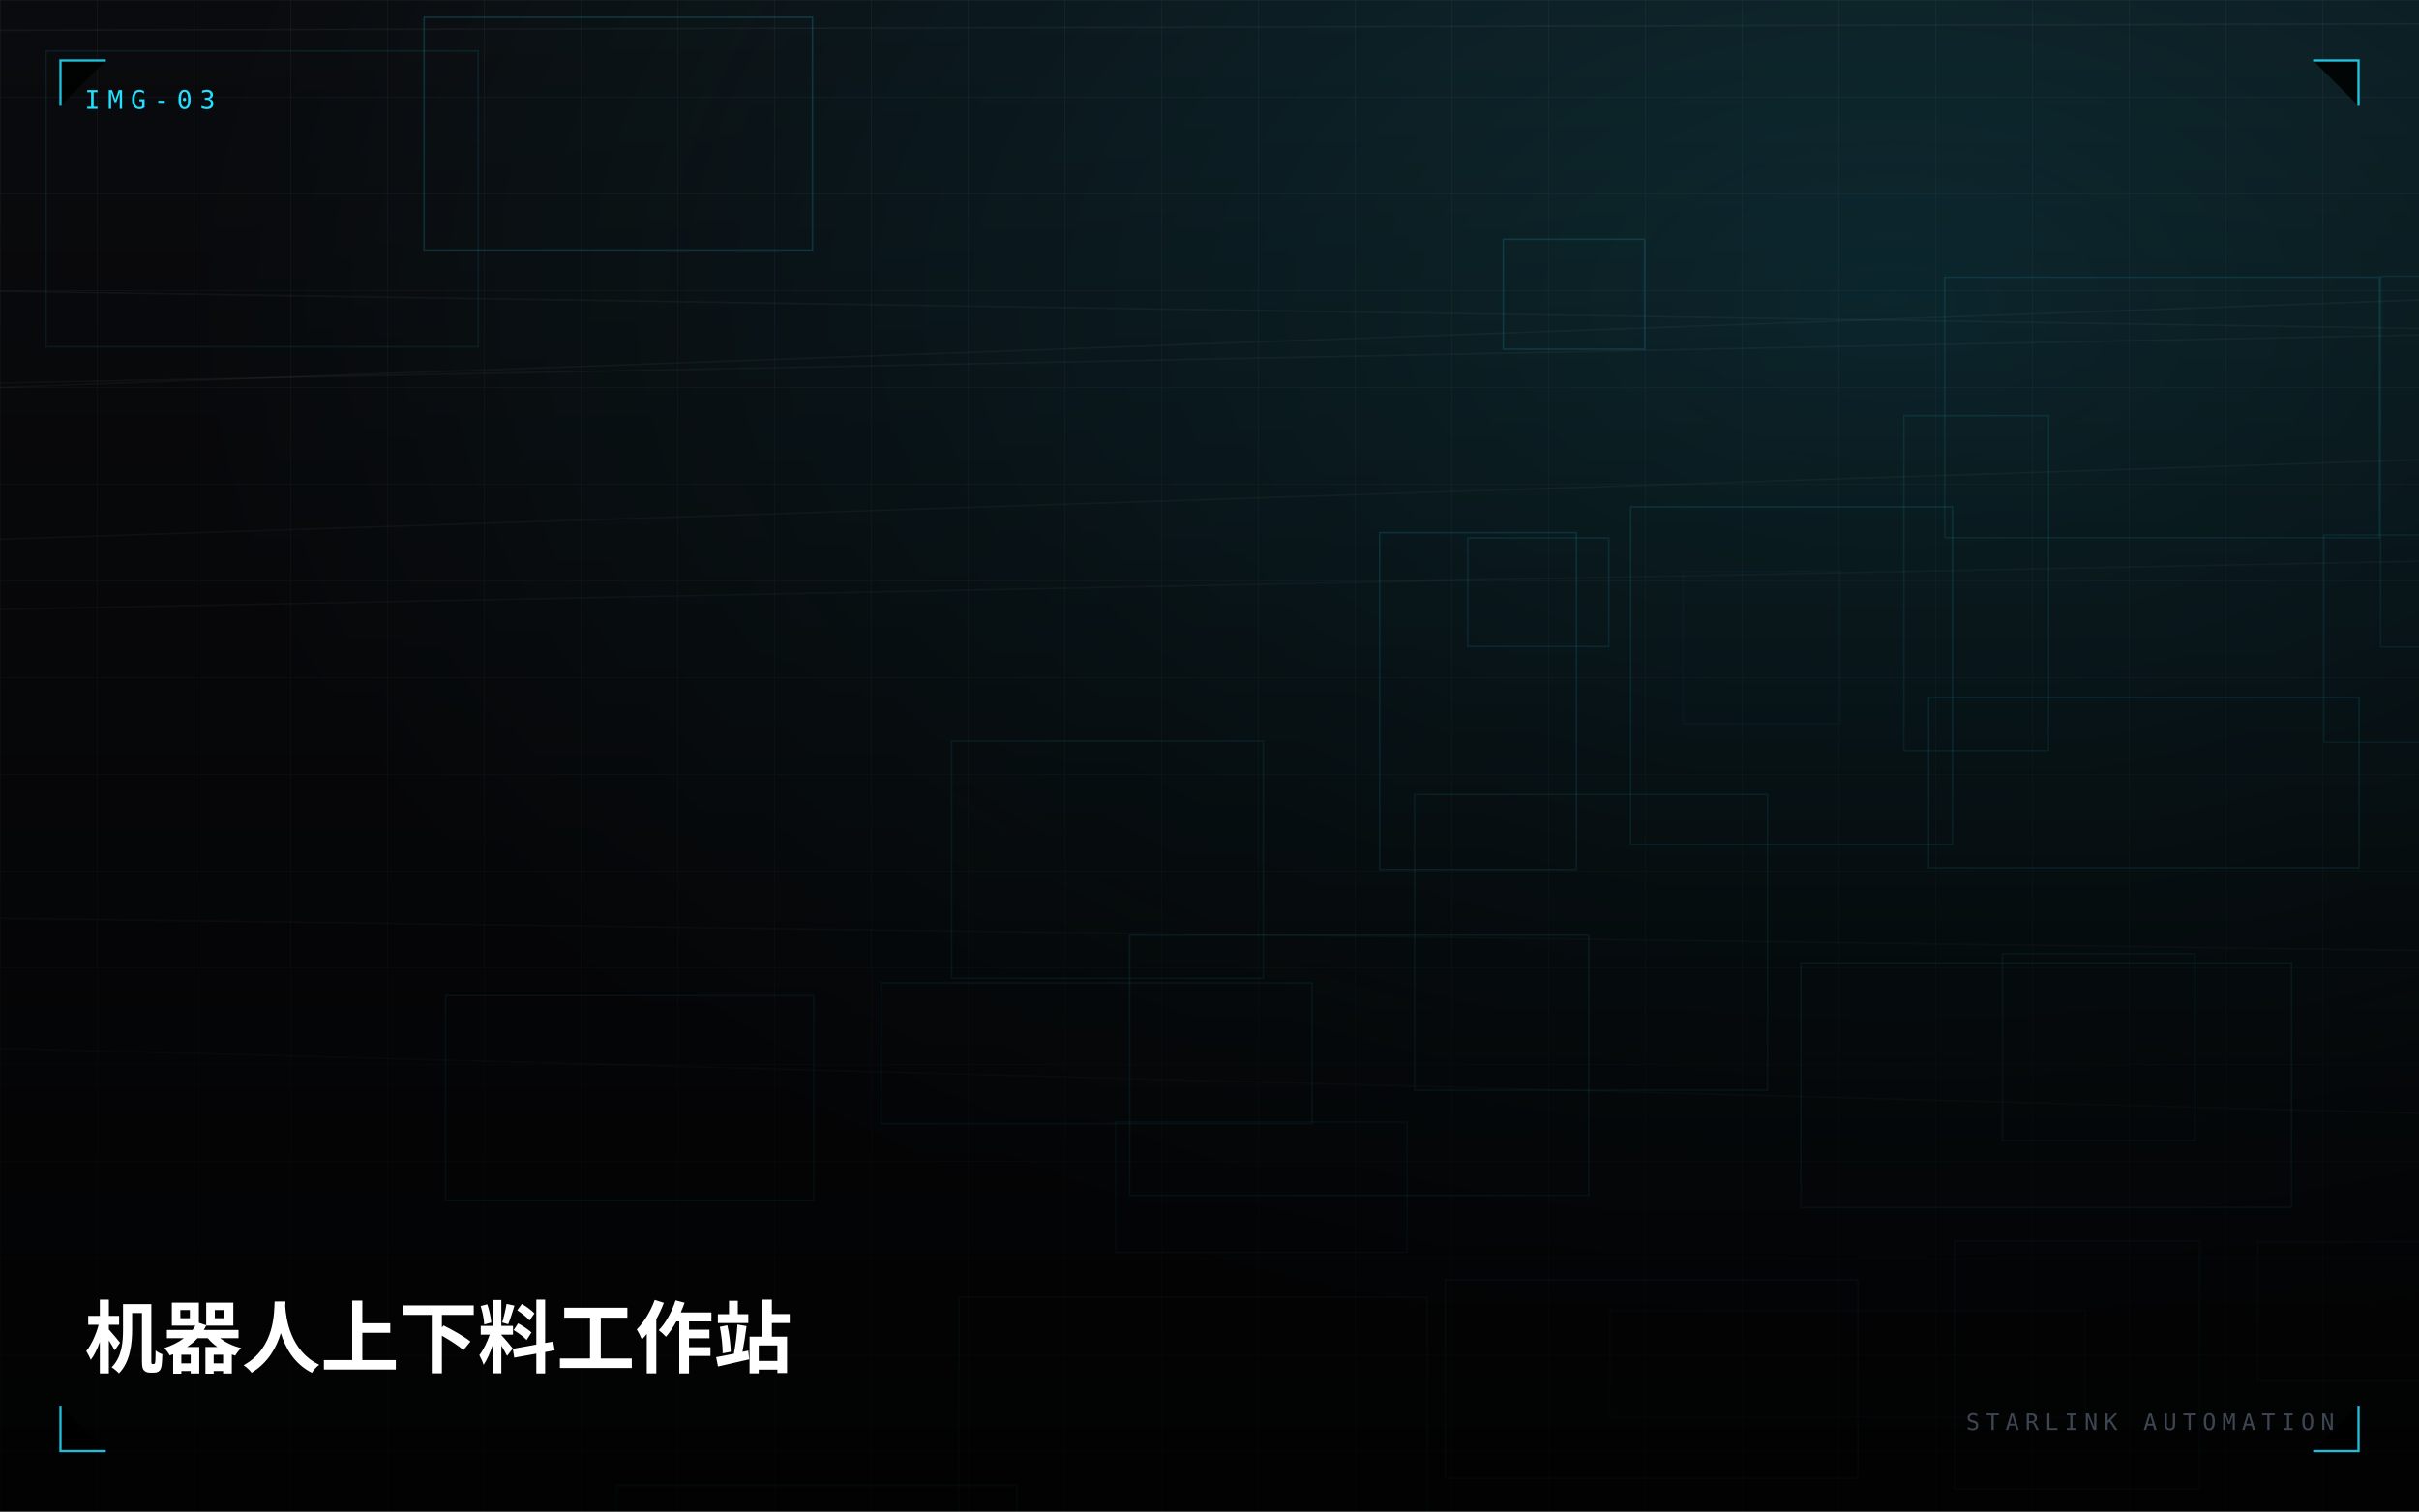
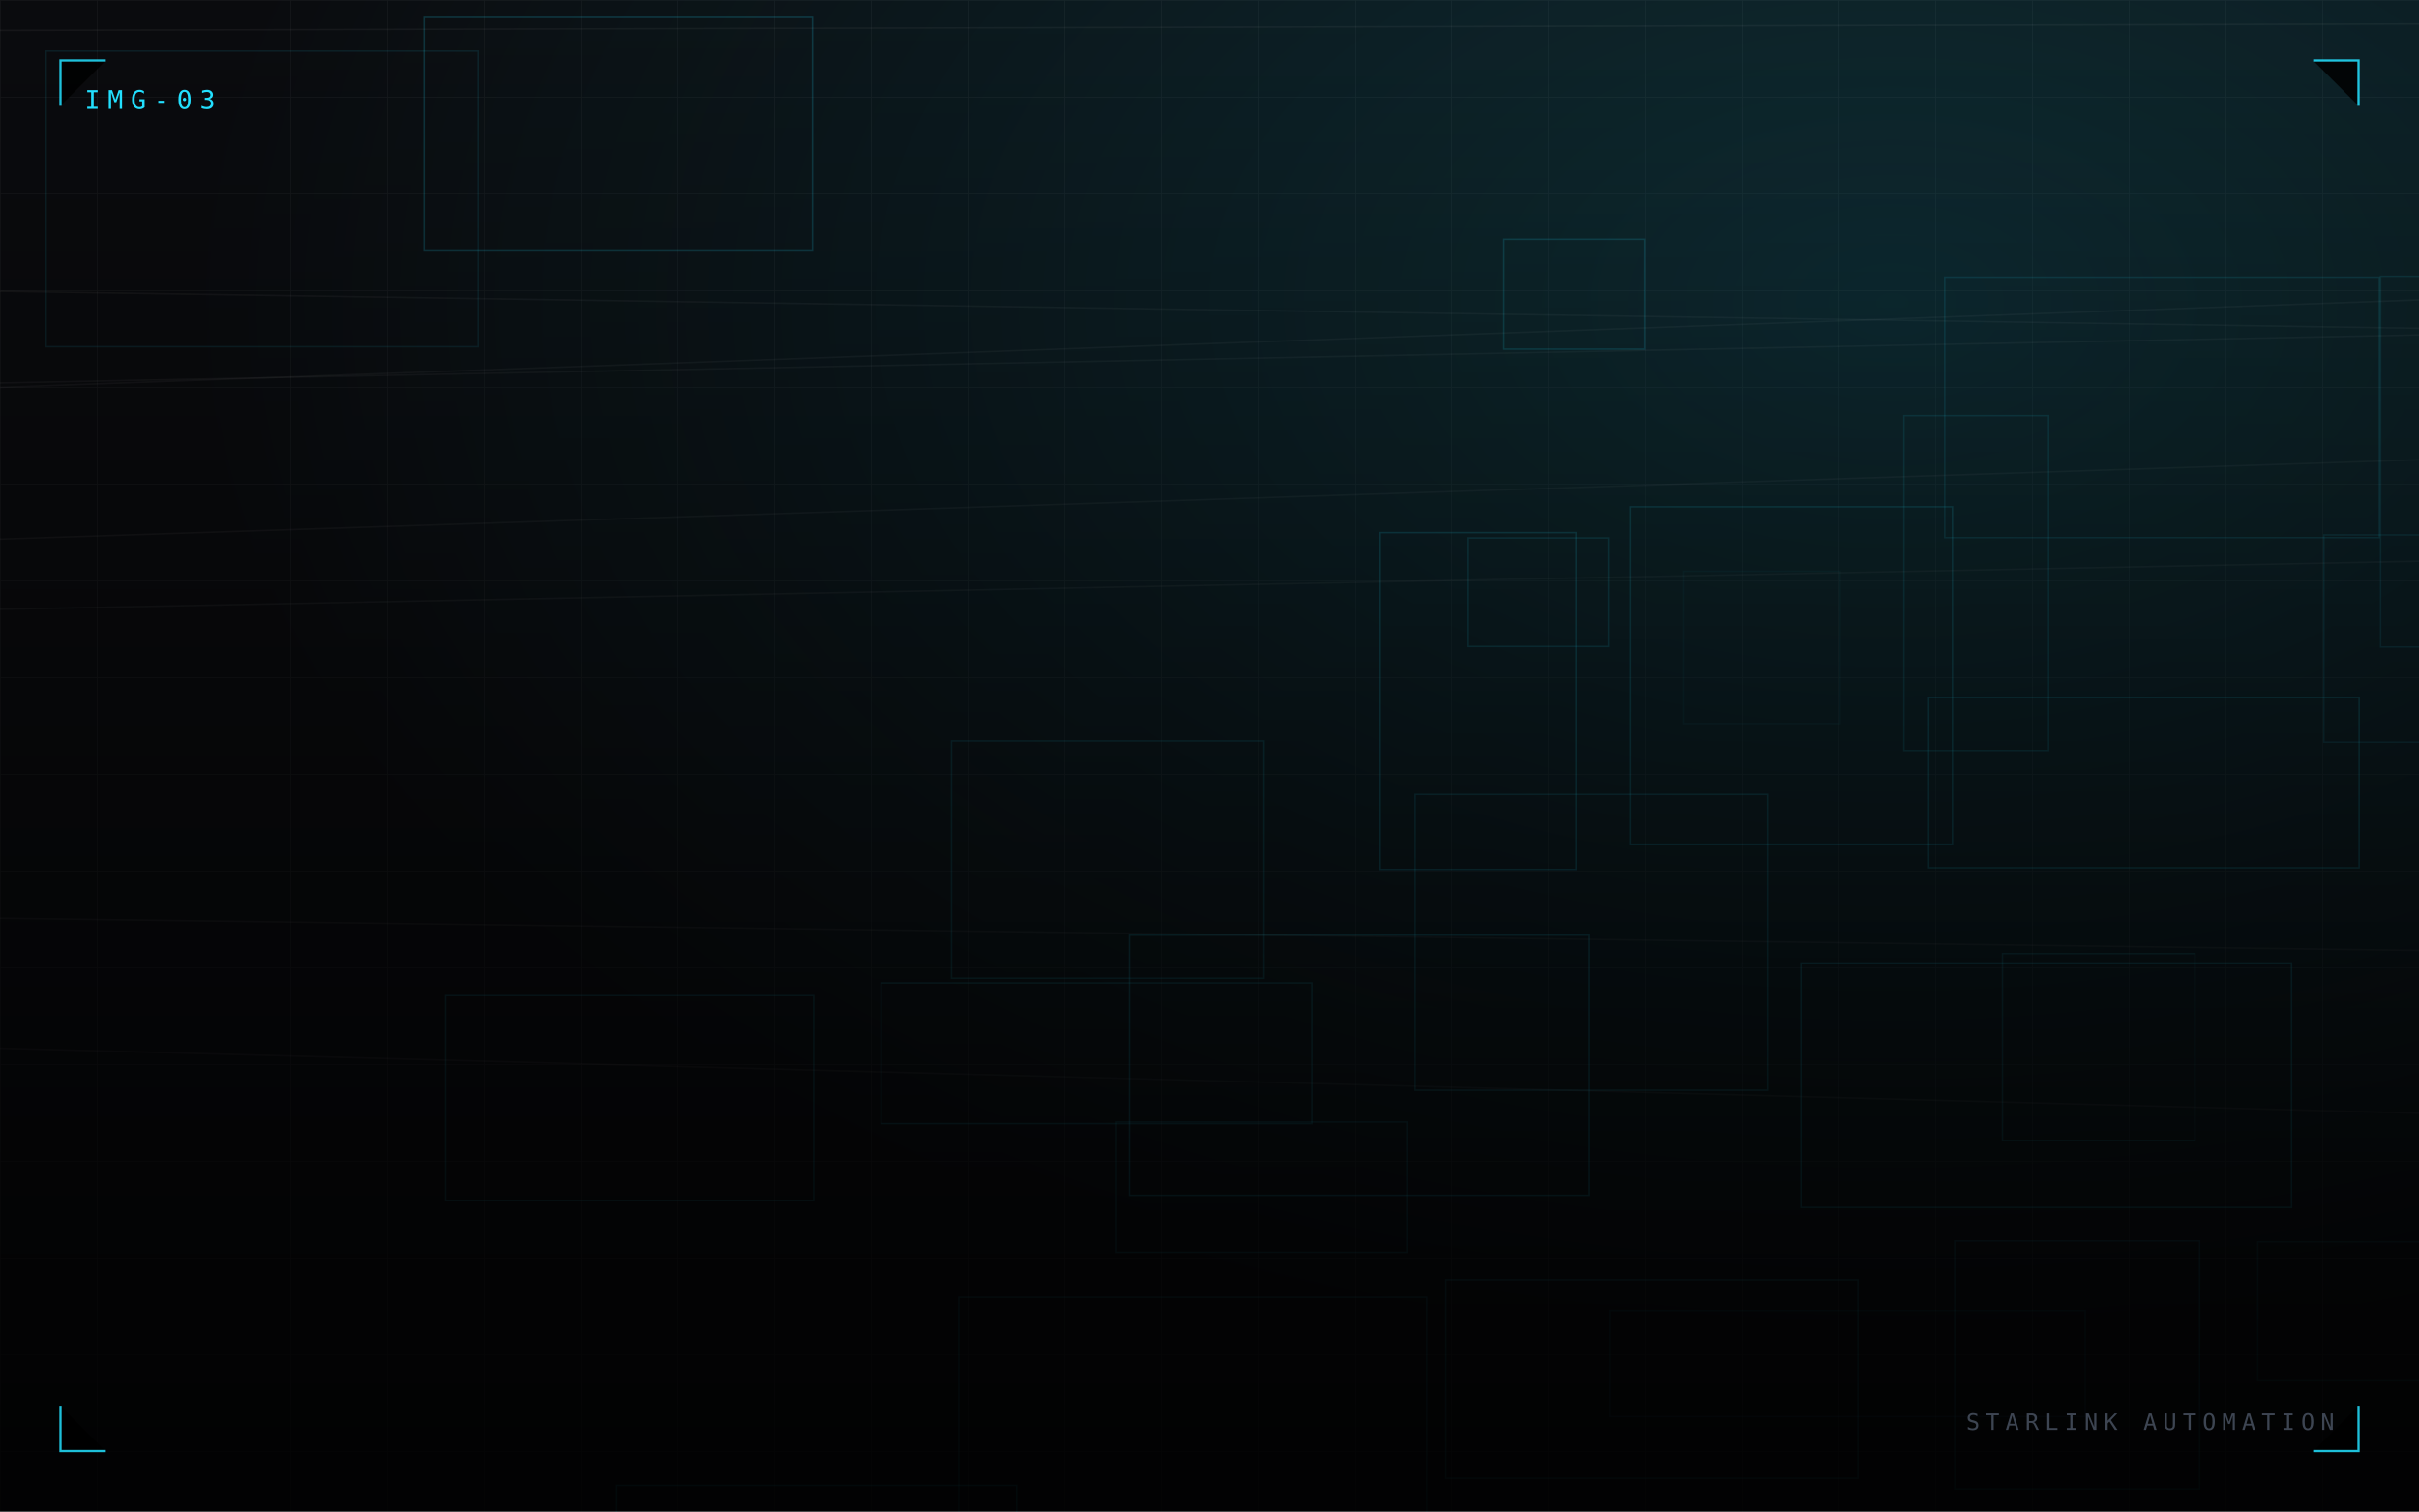
<svg xmlns="http://www.w3.org/2000/svg" width="1600" height="1000" viewBox="0 0 1600 1000" role="img" aria-label="机器人上下料工作站">
  <defs>
    <pattern id="g" width="64" height="64" patternUnits="userSpaceOnUse">
      <path d="M64 0H0V64" fill="none" stroke="rgba(255,255,255,0.05)" stroke-width="1" />
    </pattern>
    <linearGradient id="v" x1="0" y1="0" x2="0" y2="1">
      <stop offset="0%" stop-color="#000000" stop-opacity="0" />
      <stop offset="100%" stop-color="#000000" stop-opacity="0.82" />
    </linearGradient>
    <radialGradient id="glow" cx="0.78" cy="0.2" r="0.7">
      <stop offset="0%" stop-color="#22e0ff" stop-opacity="0.16" />
      <stop offset="100%" stop-color="#22e0ff" stop-opacity="0" />
    </radialGradient>
  </defs>
  <rect width="1600" height="1000" fill="#0a0b0e" />
  <rect width="1600" height="1000" fill="url(#g)" />
  <rect width="1600" height="1000" fill="url(#glow)" />
  <rect x="1259.3" y="275.0" width="95.7" height="221.5" fill="none" stroke="rgba(34,224,255,0.13)" stroke-width="1" />
  <rect x="1537.1" y="353.9" width="111.9" height="137.1" fill="none" stroke="rgba(34,224,255,0.12)" stroke-width="1" />
  <rect x="970.8" y="355.9" width="93.3" height="71.8" fill="none" stroke="rgba(34,224,255,0.16)" stroke-width="1" />
  <rect x="1324.5" y="630.9" width="127.3" height="123.6" fill="none" stroke="rgba(34,224,255,0.13)" stroke-width="1" />
  <rect x="407.9" y="982.7" width="264.6" height="105.7" fill="none" stroke="rgba(34,224,255,0.17)" stroke-width="1" />
  <rect x="629.4" y="490.2" width="206.2" height="157.0" fill="none" stroke="rgba(34,224,255,0.14)" stroke-width="1" />
  <rect x="1493.4" y="821.6" width="232.3" height="91.9" fill="none" stroke="rgba(34,224,255,0.09)" stroke-width="1" />
  <rect x="747.2" y="618.7" width="303.7" height="172.1" fill="none" stroke="rgba(34,224,255,0.18)" stroke-width="1" />
  <rect x="1113.3" y="377.9" width="103.8" height="100.8" fill="none" stroke="rgba(34,224,255,0.05)" stroke-width="1" />
  <rect x="955.9" y="846.7" width="273.0" height="131.3" fill="none" stroke="rgba(34,224,255,0.13)" stroke-width="1" />
  <rect x="1286.3" y="183.4" width="287.5" height="172.3" fill="none" stroke="rgba(34,224,255,0.13)" stroke-width="1" />
  <rect x="30.5" y="33.8" width="285.8" height="195.6" fill="none" stroke="rgba(34,224,255,0.10)" stroke-width="1" />
  <rect x="737.9" y="742.3" width="192.8" height="86.2" fill="none" stroke="rgba(34,224,255,0.12)" stroke-width="1" />
  <rect x="935.6" y="525.6" width="233.5" height="195.7" fill="none" stroke="rgba(34,224,255,0.15)" stroke-width="1" />
  <rect x="1574.6" y="182.8" width="182.9" height="245.2" fill="none" stroke="rgba(34,224,255,0.12)" stroke-width="1" />
  <rect x="634.2" y="858.3" width="309.7" height="187.5" fill="none" stroke="rgba(34,224,255,0.12)" stroke-width="1" />
  <rect x="1191.2" y="637.1" width="324.5" height="161.7" fill="none" stroke="rgba(34,224,255,0.17)" stroke-width="1" />
  <rect x="582.8" y="650.3" width="285.1" height="93.1" fill="none" stroke="rgba(34,224,255,0.15)" stroke-width="1" />
  <rect x="994.3" y="158.3" width="93.5" height="72.7" fill="none" stroke="rgba(34,224,255,0.17)" stroke-width="1" />
  <rect x="1275.7" y="461.5" width="284.7" height="112.6" fill="none" stroke="rgba(34,224,255,0.17)" stroke-width="1" />
  <rect x="1292.9" y="821.0" width="162.0" height="164.1" fill="none" stroke="rgba(34,224,255,0.12)" stroke-width="1" />
  <rect x="1064.9" y="867.0" width="314.3" height="70.2" fill="none" stroke="rgba(34,224,255,0.08)" stroke-width="1" />
  <rect x="1078.6" y="335.3" width="212.8" height="223.2" fill="none" stroke="rgba(34,224,255,0.17)" stroke-width="1" />
  <rect x="294.7" y="658.7" width="243.5" height="135.4" fill="none" stroke="rgba(34,224,255,0.13)" stroke-width="1" />
  <rect x="912.5" y="352.4" width="130.2" height="222.8" fill="none" stroke="rgba(34,224,255,0.19)" stroke-width="1" />
  <rect x="280.5" y="11.5" width="256.9" height="153.9" fill="none" stroke="rgba(34,224,255,0.18)" stroke-width="1" />
  <line x1="0" y1="20.1" x2="1600" y2="15.8" stroke="rgba(255,255,255,0.05)" stroke-width="1" />
  <line x1="0" y1="693.5" x2="1600" y2="736.5" stroke="rgba(255,255,255,0.05)" stroke-width="1" />
  <line x1="0" y1="356.7" x2="1600" y2="304.2" stroke="rgba(255,255,255,0.05)" stroke-width="1" />
  <line x1="0" y1="192.7" x2="1600" y2="217.2" stroke="rgba(255,255,255,0.05)" stroke-width="1" />
  <line x1="0" y1="403.1" x2="1600" y2="371.3" stroke="rgba(255,255,255,0.05)" stroke-width="1" />
  <line x1="0" y1="256.3" x2="1600" y2="198.4" stroke="rgba(255,255,255,0.05)" stroke-width="1" />
  <line x1="0" y1="253.4" x2="1600" y2="221.6" stroke="rgba(255,255,255,0.05)" stroke-width="1" />
  <line x1="0" y1="607.5" x2="1600" y2="628.8" stroke="rgba(255,255,255,0.05)" stroke-width="1" />
  <rect width="1600" height="1000" fill="url(#v)" />
  <g stroke="#22e0ff" stroke-width="1.5" opacity="0.85">
    <path d="M40 70V40H70" />
    <path d="M1530 40H1560V70" />
    <path d="M40 930V960H70" />
    <path d="M1530 960H1560V930" />
  </g>
  <text x="56" y="72" font-family="ui-monospace,SFMono-Regular,Menlo,monospace" font-size="17" letter-spacing="5" fill="#22e0ff">IMG-03</text>
-   <text x="56" y="904" font-family="-apple-system,'PingFang SC','Microsoft YaHei',sans-serif" font-size="52" font-weight="600" fill="#ffffff">机器人上下料工作站</text>
  <text x="1544" y="946" text-anchor="end" font-family="ui-monospace,SFMono-Regular,Menlo,monospace" font-size="15" letter-spacing="4" fill="#3d4552">STARLINK AUTOMATION</text>
</svg>
